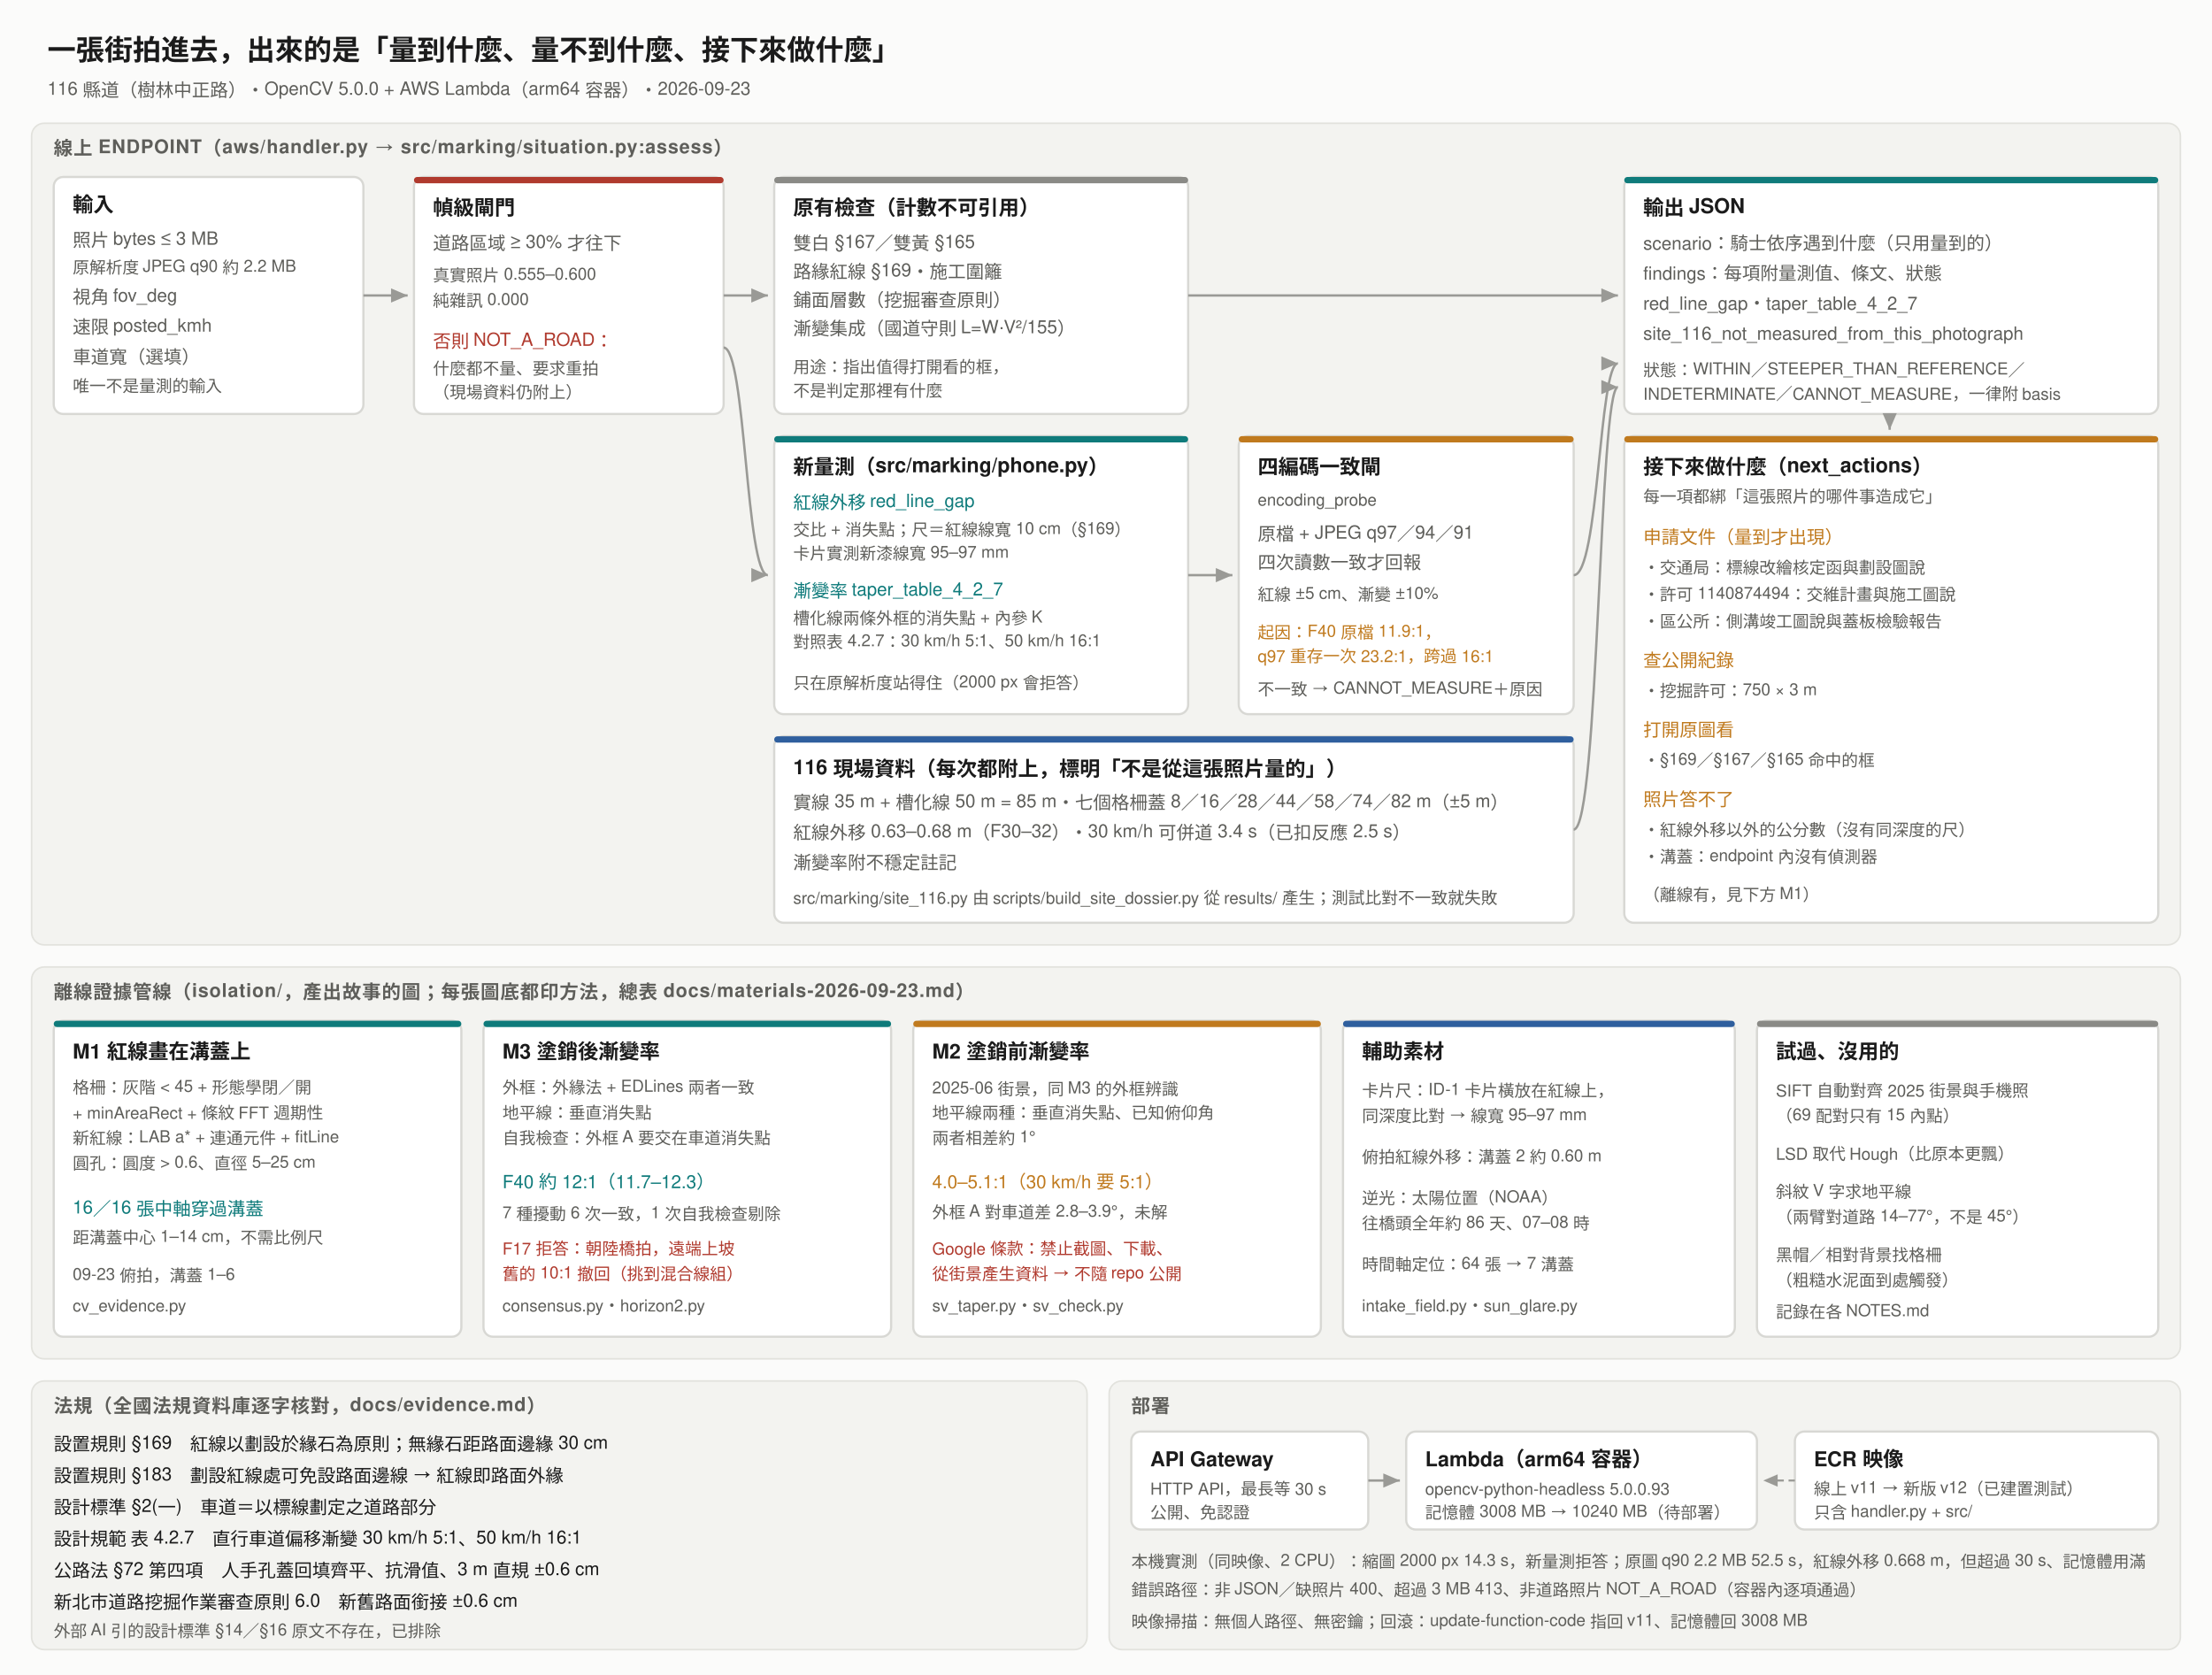
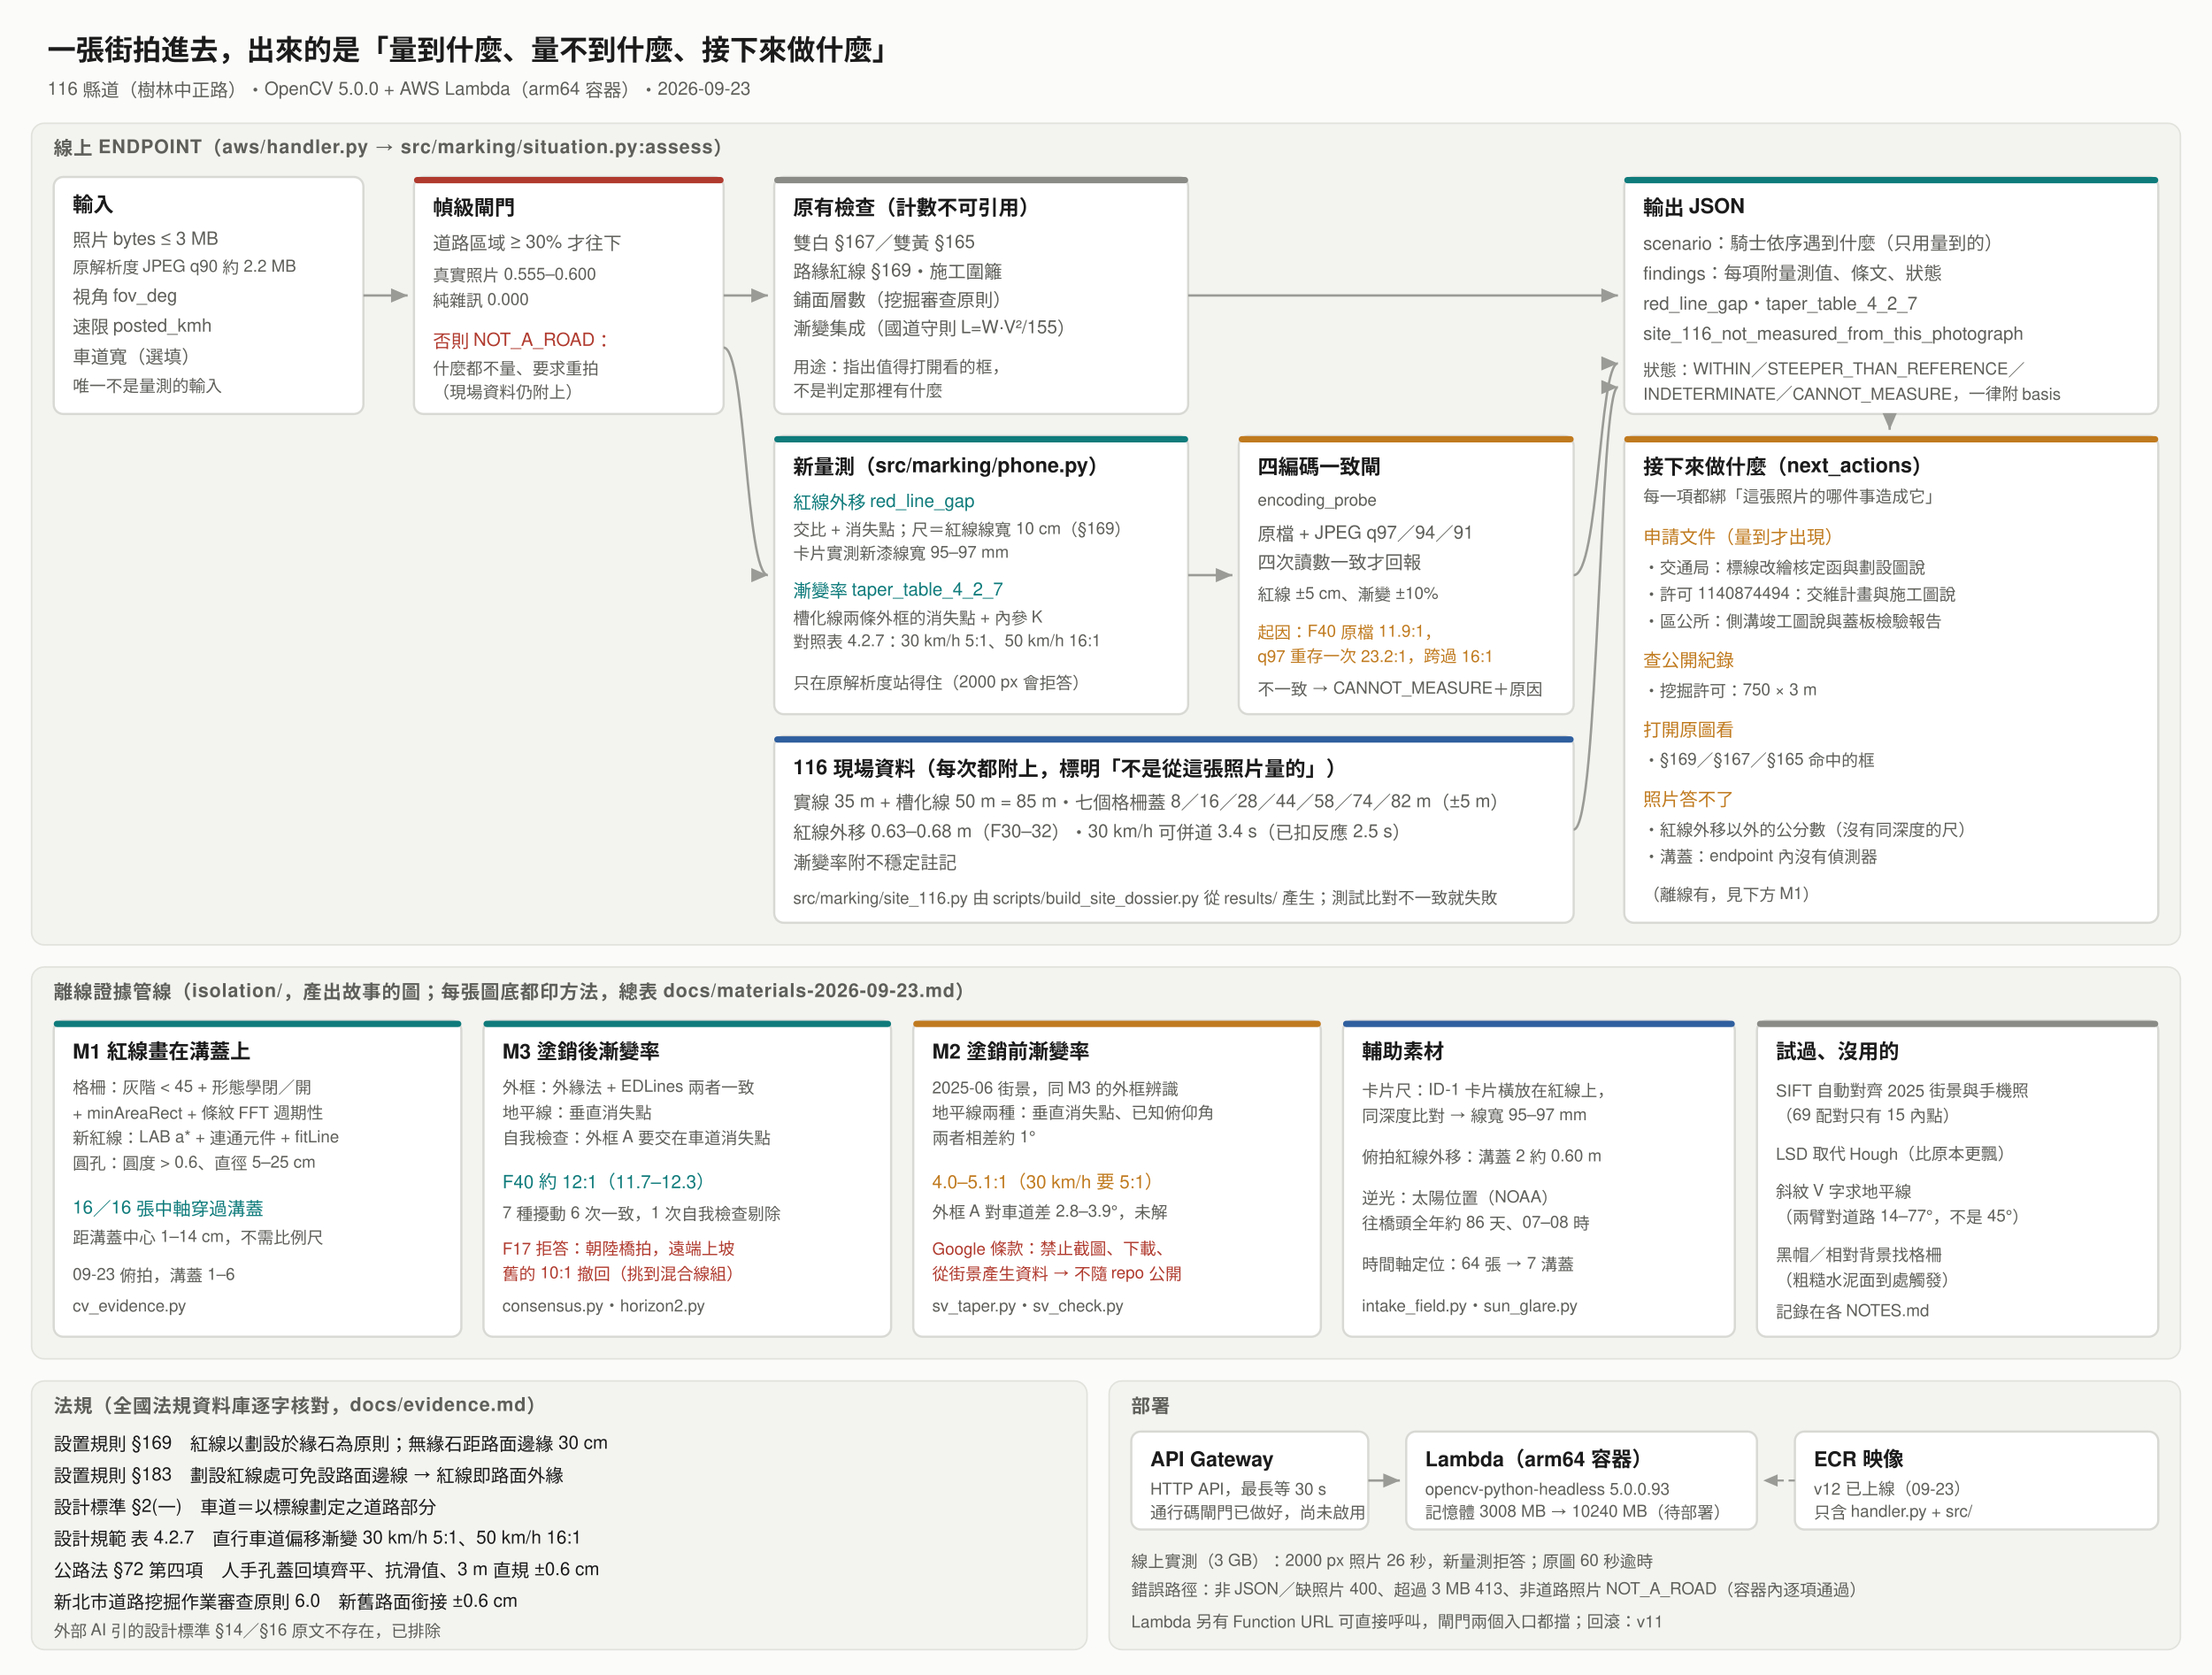
<svg xmlns="http://www.w3.org/2000/svg" viewBox="0 0 1400 1060" width="1400" height="1060" font-family="PingFang TC, Noto Sans TC, Helvetica, Arial, sans-serif">
  <style>
 .t{fill:#1b1b1b} .m{fill:#5e5e5a} .w{fill:#fff}
 .box{fill:#fff;stroke:#d8d8d4;stroke-width:1.4}
 .zone{fill:#f3f3f0;stroke:#e2e2dd;stroke-width:1}
 .teal{fill:#0f7b7b} .amber{fill:#c07a1e} .red{fill:#b03a2e} .grey{fill:#8a8a86} .blue{fill:#2f5f9e}
 .tt{fill:#0f7b7b} .ta{fill:#c07a1e} .tr{fill:#b03a2e} .tb{fill:#2f5f9e}
 .lbl{font-size:13px;font-weight:700}
 .sm{font-size:11.5px} .xs{font-size:10.5px}
 .hd{font-size:18px;font-weight:700} .zh{font-size:12px;font-weight:700;letter-spacing:.5px}
 .ar{stroke:#9a9a96;stroke-width:1.5;fill:none;marker-end:url(#a)}
 .ard{stroke:#9a9a96;stroke-width:1.3;fill:none;stroke-dasharray:4 3;marker-end:url(#a)}
</style>
  <defs>
    <marker id="a" markerWidth="8" markerHeight="8" refX="7" refY="3" orient="auto">
      <path d="M0,0 L7,3 L0,6 z" fill="#9a9a96" />
    </marker>
  </defs>
  <rect width="1400" height="1060" fill="#fbfbfa" />
  <text x="30" y="38" class="t hd">一張街拍進去，出來的是「量到什麼、量不到什麼、接下來做什麼」</text>
  <text x="30" y="60" class="m sm">116 縣道（樹林中正路）・OpenCV 5.0.0 + AWS Lambda（arm64 容器）・2026-09-23</text>
  <rect class="zone" x="20" y="78" width="1360" height="520" rx="8" />
  <text x="34" y="98" class="m zh">線上 ENDPOINT（aws/handler.py → src/marking/situation.py:assess）</text>
  <rect class="box" x="34" y="112" width="196" height="150" rx="6" />
  <text x="46" y="134" class="t lbl">輸入</text>
  <text x="46" y="156" class="m sm">照片 bytes ≤ 3 MB</text>
  <text x="46" y="173" class="m xs">原解析度 JPEG q90 約 2.2 MB</text>
  <text x="46" y="192" class="m sm">視角 fov_deg</text>
  <text x="46" y="211" class="m sm">速限 posted_kmh</text>
  <text x="46" y="230" class="m sm">車道寬（選填）</text>
  <text x="46" y="248" class="m xs">唯一不是量測的輸入</text>
  <rect class="box" x="262" y="112" width="196" height="150" rx="6" />
  <rect x="262" y="112" width="196" height="4" class="red" rx="2" />
  <text x="274" y="136" class="t lbl">幀級閘門</text>
  <text x="274" y="158" class="m sm">道路區域 ≥ 30% 才往下</text>
  <text x="274" y="178" class="m xs">真實照片 0.555–0.600</text>
  <text x="274" y="194" class="m xs">純雜訊 0.000</text>
  <text x="274" y="220" class="tr sm">否則 NOT_A_ROAD：</text>
  <text x="274" y="237" class="m xs">什麼都不量、要求重拍</text>
  <text x="274" y="252" class="m xs">（現場資料仍附上）</text>
  <rect class="box" x="490" y="112" width="262" height="150" rx="6" />
  <rect x="490" y="112" width="262" height="4" class="grey" rx="2" />
  <text x="502" y="136" class="t lbl">原有檢查（計數不可引用）</text>
  <text x="502" y="158" class="m sm">雙白 §167／雙黃 §165</text>
  <text x="502" y="176" class="m sm">路緣紅線 §169・施工圍籬</text>
  <text x="502" y="194" class="m sm">鋪面層數（挖掘審查原則）</text>
  <text x="502" y="212" class="m sm">漸變集成（國道守則 L=W·V²/155）</text>
  <text x="502" y="236" class="m xs">用途：指出值得打開看的框，</text>
  <text x="502" y="251" class="m xs">不是判定那裡有什麼</text>
  <rect class="box" x="490" y="276" width="262" height="176" rx="6" />
  <rect x="490" y="276" width="262" height="4" class="teal" rx="2" />
  <text x="502" y="300" class="t lbl">新量測（src/marking/phone.py）</text>
  <text x="502" y="322" class="tt sm">紅線外移 red_line_gap</text>
  <text x="502" y="339" class="m xs">交比 + 消失點；尺＝紅線線寬 10 cm（§169）</text>
  <text x="502" y="354" class="m xs">卡片實測新漆線寬 95–97 mm</text>
  <text x="502" y="378" class="tt sm">漸變率 taper_table_4_2_7</text>
  <text x="502" y="395" class="m xs">槽化線兩條外框的消失點 + 內參 K</text>
  <text x="502" y="410" class="m xs">對照表 4.2.7：30 km/h 5:1、50 km/h 16:1</text>
  <text x="502" y="436" class="m xs">只在原解析度站得住（2000 px 會拒答）</text>
  <rect class="box" x="784" y="276" width="212" height="176" rx="6" />
  <rect x="784" y="276" width="212" height="4" class="amber" rx="2" />
  <text x="796" y="300" class="t lbl">四編碼一致閘</text>
  <text x="796" y="320" class="m xs">encoding_probe</text>
  <text x="796" y="342" class="m sm">原檔 + JPEG q97／94／91</text>
  <text x="796" y="360" class="m sm">四次讀數一致才回報</text>
  <text x="796" y="380" class="m xs">紅線 ±5 cm、漸變 ±10%</text>
  <text x="796" y="404" class="ta xs">起因：F40 原檔 11.9:1，</text>
  <text x="796" y="419" class="ta xs">q97 重存一次 23.2:1，跨過 16:1</text>
  <text x="796" y="440" class="m xs">不一致 → CANNOT_MEASURE＋原因</text>
  <rect class="box" x="490" y="466" width="506" height="118" rx="6" />
  <rect x="490" y="466" width="506" height="4" class="blue" rx="2" />
  <text x="502" y="490" class="t lbl">116 現場資料（每次都附上，標明「不是從這張照片量的」）</text>
  <text x="502" y="512" class="m sm">實線 35 m + 槽化線 50 m = 85 m・七個格柵蓋 8／16／28／44／58／74／82 m（±5 m）</text>
  <text x="502" y="531" class="m sm">紅線外移 0.63–0.68 m（F30–32）・30 km/h 可併道 3.4 s（已扣反應 2.5 s）</text>
  <text x="502" y="550" class="m sm">漸變率附不穩定註記</text>
  <text x="502" y="572" class="m xs">src/marking/site_116.py 由 scripts/build_site_dossier.py 從 results/ 產生；測試比對不一致就失敗</text>
  <rect class="box" x="1028" y="112" width="338" height="150" rx="6" />
  <rect x="1028" y="112" width="338" height="4" class="teal" rx="2" />
  <text x="1040" y="136" class="t lbl">輸出 JSON</text>
  <text x="1040" y="158" class="m sm">scenario：騎士依序遇到什麼（只用量到的）</text>
  <text x="1040" y="177" class="m sm">findings：每項附量測值、條文、狀態</text>
  <text x="1040" y="196" class="m sm">red_line_gap・taper_table_4_2_7</text>
  <text x="1040" y="215" class="m sm">site_116_not_measured_from_this_photograph</text>
  <text x="1040" y="238" class="m xs">狀態：WITHIN／STEEPER_THAN_REFERENCE／</text>
  <text x="1040" y="253" class="m xs">INDETERMINATE／CANNOT_MEASURE，一律附 basis</text>
  <rect class="box" x="1028" y="276" width="338" height="308" rx="6" />
  <rect x="1028" y="276" width="338" height="4" class="amber" rx="2" />
  <text x="1040" y="300" class="t lbl">接下來做什麼（next_actions）</text>
  <text x="1040" y="318" class="m xs">每一項都綁「這張照片的哪件事造成它」</text>
  <text x="1040" y="344" class="ta sm">申請文件（量到才出現）</text>
  <text x="1040" y="363" class="m xs">・交通局：標線改繪核定函與劃設圖說</text>
  <text x="1040" y="380" class="m xs">・許可 1140874494：交維計畫與施工圖說</text>
  <text x="1040" y="397" class="m xs">・區公所：側溝竣工圖說與蓋板檢驗報告</text>
  <text x="1040" y="422" class="ta sm">查公開紀錄</text>
  <text x="1040" y="441" class="m xs">・挖掘許可：750 × 3 m</text>
  <text x="1040" y="466" class="ta sm">打開原圖看</text>
  <text x="1040" y="485" class="m xs">・§169／§167／§165 命中的框</text>
  <text x="1040" y="510" class="ta sm">照片答不了</text>
  <text x="1040" y="529" class="m xs">・紅線外移以外的公分數（沒有同深度的尺）</text>
  <text x="1040" y="546" class="m xs">・溝蓋：endpoint 內沒有偵測器</text>
  <text x="1040" y="570" class="m xs">（離線有，見下方 M1）</text>
  <path class="ar" d="M230,187 L258,187" />
  <path class="ar" d="M458,187 L486,187" />
  <path class="ar" d="M458,220 C472,220 472,364 486,364" />
  <path class="ar" d="M752,364 L780,364" />
  <path class="ar" d="M752,187 L1024,187" />
  <path class="ar" d="M996,364 C1012,364 1012,230 1024,230" />
  <path class="ar" d="M996,525 C1012,525 1012,245 1024,245" />
  <path class="ar" d="M1196,262 L1196,272" />
  <rect class="zone" x="20" y="612" width="1360" height="248" rx="8" />
  <text x="34" y="632" class="m zh">離線證據管線（isolation/，產出故事的圖；每張圖底都印方法，總表 docs/materials-2026-09-23.md）</text>
  <rect class="box" x="34" y="646" width="258" height="200" rx="6" />
  <rect x="34" y="646" width="258" height="4" class="teal" rx="2" />
  <text x="46" y="670" class="t lbl">M1 紅線畫在溝蓋上</text>
  <text x="46" y="692" class="m xs">格柵：灰階 &lt; 45 + 形態學閉／開</text>
  <text x="46" y="708" class="m xs">+ minAreaRect + 條紋 FFT 週期性</text>
  <text x="46" y="724" class="m xs">新紅線：LAB a* + 連通元件 + fitLine</text>
  <text x="46" y="740" class="m xs">圓孔：圓度 &gt; 0.6、直徑 5–25 cm</text>
  <text x="46" y="768" class="tt sm">16／16 張中軸穿過溝蓋</text>
  <text x="46" y="787" class="m xs">距溝蓋中心 1–14 cm，不需比例尺</text>
  <text x="46" y="810" class="m xs">09-23 俯拍，溝蓋 1–6</text>
  <text x="46" y="830" class="m xs">cv_evidence.py</text>
  <rect class="box" x="306" y="646" width="258" height="200" rx="6" />
  <rect x="306" y="646" width="258" height="4" class="teal" rx="2" />
  <text x="318" y="670" class="t lbl">M3 塗銷後漸變率</text>
  <text x="318" y="692" class="m xs">外框：外緣法 + EDLines 兩者一致</text>
  <text x="318" y="708" class="m xs">地平線：垂直消失點</text>
  <text x="318" y="724" class="m xs">自我檢查：外框 A 要交在車道消失點</text>
  <text x="318" y="752" class="tt sm">F40 約 12:1（11.7–12.3）</text>
  <text x="318" y="771" class="m xs">7 種擾動 6 次一致，1 次自我檢查剔除</text>
  <text x="318" y="794" class="tr xs">F17 拒答：朝陸橋拍，遠端上坡</text>
  <text x="318" y="810" class="tr xs">舊的 10:1 撤回（挑到混合線組）</text>
  <text x="318" y="830" class="m xs">consensus.py・horizon2.py</text>
  <rect class="box" x="578" y="646" width="258" height="200" rx="6" />
  <rect x="578" y="646" width="258" height="4" class="amber" rx="2" />
  <text x="590" y="670" class="t lbl">M2 塗銷前漸變率</text>
  <text x="590" y="692" class="m xs">2025-06 街景，同 M3 的外框辨識</text>
  <text x="590" y="708" class="m xs">地平線兩種：垂直消失點、已知俯仰角</text>
  <text x="590" y="724" class="m xs">兩者相差約 1°</text>
  <text x="590" y="752" class="ta sm">4.0–5.1:1（30 km/h 要 5:1）</text>
  <text x="590" y="771" class="m xs">外框 A 對車道差 2.8–3.9°，未解</text>
  <text x="590" y="794" class="tr xs">Google 條款：禁止截圖、下載、</text>
  <text x="590" y="810" class="tr xs">從街景產生資料 → 不隨 repo 公開</text>
  <text x="590" y="830" class="m xs">sv_taper.py・sv_check.py</text>
  <rect class="box" x="850" y="646" width="248" height="200" rx="6" />
  <rect x="850" y="646" width="248" height="4" class="blue" rx="2" />
  <text x="862" y="670" class="t lbl">輔助素材</text>
  <text x="862" y="694" class="m xs">卡片尺：ID-1 卡片橫放在紅線上，</text>
  <text x="862" y="710" class="m xs">同深度比對 → 線寬 95–97 mm</text>
  <text x="862" y="736" class="m xs">俯拍紅線外移：溝蓋 2 約 0.60 m</text>
  <text x="862" y="762" class="m xs">逆光：太陽位置（NOAA）</text>
  <text x="862" y="778" class="m xs">往橋頭全年約 86 天、07–08 時</text>
  <text x="862" y="804" class="m xs">時間軸定位：64 張 → 7 溝蓋</text>
  <text x="862" y="830" class="m xs">intake_field.py・sun_glare.py</text>
  <rect class="box" x="1112" y="646" width="254" height="200" rx="6" />
  <rect x="1112" y="646" width="254" height="4" class="grey" rx="2" />
  <text x="1124" y="670" class="t lbl">試過、沒用的</text>
  <text x="1124" y="694" class="m xs">SIFT 自動對齊 2025 街景與手機照</text>
  <text x="1124" y="710" class="m xs">（69 配對只有 15 內點）</text>
  <text x="1124" y="734" class="m xs">LSD 取代 Hough（比原本更飄）</text>
  <text x="1124" y="758" class="m xs">斜紋 V 字求地平線</text>
  <text x="1124" y="774" class="m xs">（兩臂對道路 14–77°，不是 45°）</text>
  <text x="1124" y="798" class="m xs">黑帽／相對背景找格柵</text>
  <text x="1124" y="814" class="m xs">（粗糙水泥面到處觸發）</text>
  <text x="1124" y="834" class="m xs">記錄在各 NOTES.md</text>
  <rect class="zone" x="20" y="874" width="668" height="170" rx="8" />
  <text x="34" y="894" class="m zh">法規（全國法規資料庫逐字核對，docs/evidence.md）</text>
  <text x="34" y="918" class="t sm">設置規則 §169　紅線以劃設於緣石為原則；無緣石距路面邊緣 30 cm</text>
  <text x="34" y="938" class="t sm">設置規則 §183　劃設紅線處可免設路面邊線 → 紅線即路面外緣</text>
  <text x="34" y="958" class="t sm">設計標準 §2(一)　車道＝以標線劃定之道路部分</text>
  <text x="34" y="978" class="t sm">設計規範 表 4.2.7　直行車道偏移漸變 30 km/h 5:1、50 km/h 16:1</text>
  <text x="34" y="998" class="t sm">公路法 §72 第四項　人手孔蓋回填齊平、抗滑值、3 m 直規 ±0.6 cm</text>
  <text x="34" y="1018" class="t sm">新北市道路挖掘作業審查原則 6.0　新舊路面銜接 ±0.6 cm</text>
  <text x="34" y="1036" class="m xs">外部 AI 引的設計標準 §14／§16 原文不存在，已排除</text>
  <rect class="zone" x="702" y="874" width="678" height="170" rx="8" />
  <text x="716" y="894" class="m zh">部署</text>
  <rect class="box" x="716" y="906" width="150" height="62" rx="6" />
  <text x="728" y="928" class="t lbl">API Gateway</text>
  <text x="728" y="946" class="m xs">HTTP API，最長等 30 s</text>
-   <text x="728" y="961" class="m xs">公開、免認證</text>
+   <text x="728" y="961" class="m xs">通行碼閘門已做好，尚未啟用</text>
  <rect class="box" x="890" y="906" width="222" height="62" rx="6" />
  <text x="902" y="928" class="t lbl">Lambda（arm64 容器）</text>
  <text x="902" y="946" class="m xs">opencv-python-headless 5.0.0.93</text>
  <text x="902" y="961" class="m xs">記憶體 3008 MB → 10240 MB（待部署）</text>
  <rect class="box" x="1136" y="906" width="230" height="62" rx="6" />
  <text x="1148" y="928" class="t lbl">ECR 映像</text>
-   <text x="1148" y="946" class="m xs">線上 v11 → 新版 v12（已建置測試）</text>
+   <text x="1148" y="946" class="m xs">v12 已上線（09-23）</text>
  <text x="1148" y="961" class="m xs">只含 handler.py + src/</text>
  <path class="ar" d="M866,937 L886,937" />
  <path class="ard" d="M1136,937 L1116,937" />
-   <text x="716" y="992" class="m xs">本機實測（同映像、2 CPU）：縮圖 2000 px 14.3 s，新量測拒答；原圖 q90 2.2 MB 52.5 s，紅線外移 0.668 m，但超過 30 s、記憶體用滿</text>
+   <text x="716" y="992" class="m xs">線上實測（3 GB）：2000 px 照片 26 秒，新量測拒答；原圖 60 秒逾時</text>
  <text x="716" y="1010" class="m xs">錯誤路徑：非 JSON／缺照片 400、超過 3 MB 413、非道路照片 NOT_A_ROAD（容器內逐項通過）</text>
-   <text x="716" y="1030" class="m xs">映像掃描：無個人路徑、無密鑰；回滾：update-function-code 指回 v11、記憶體回 3008 MB</text>
+   <text x="716" y="1030" class="m xs">Lambda 另有 Function URL 可直接呼叫，閘門兩個入口都擋；回滾：v11</text>
</svg>
